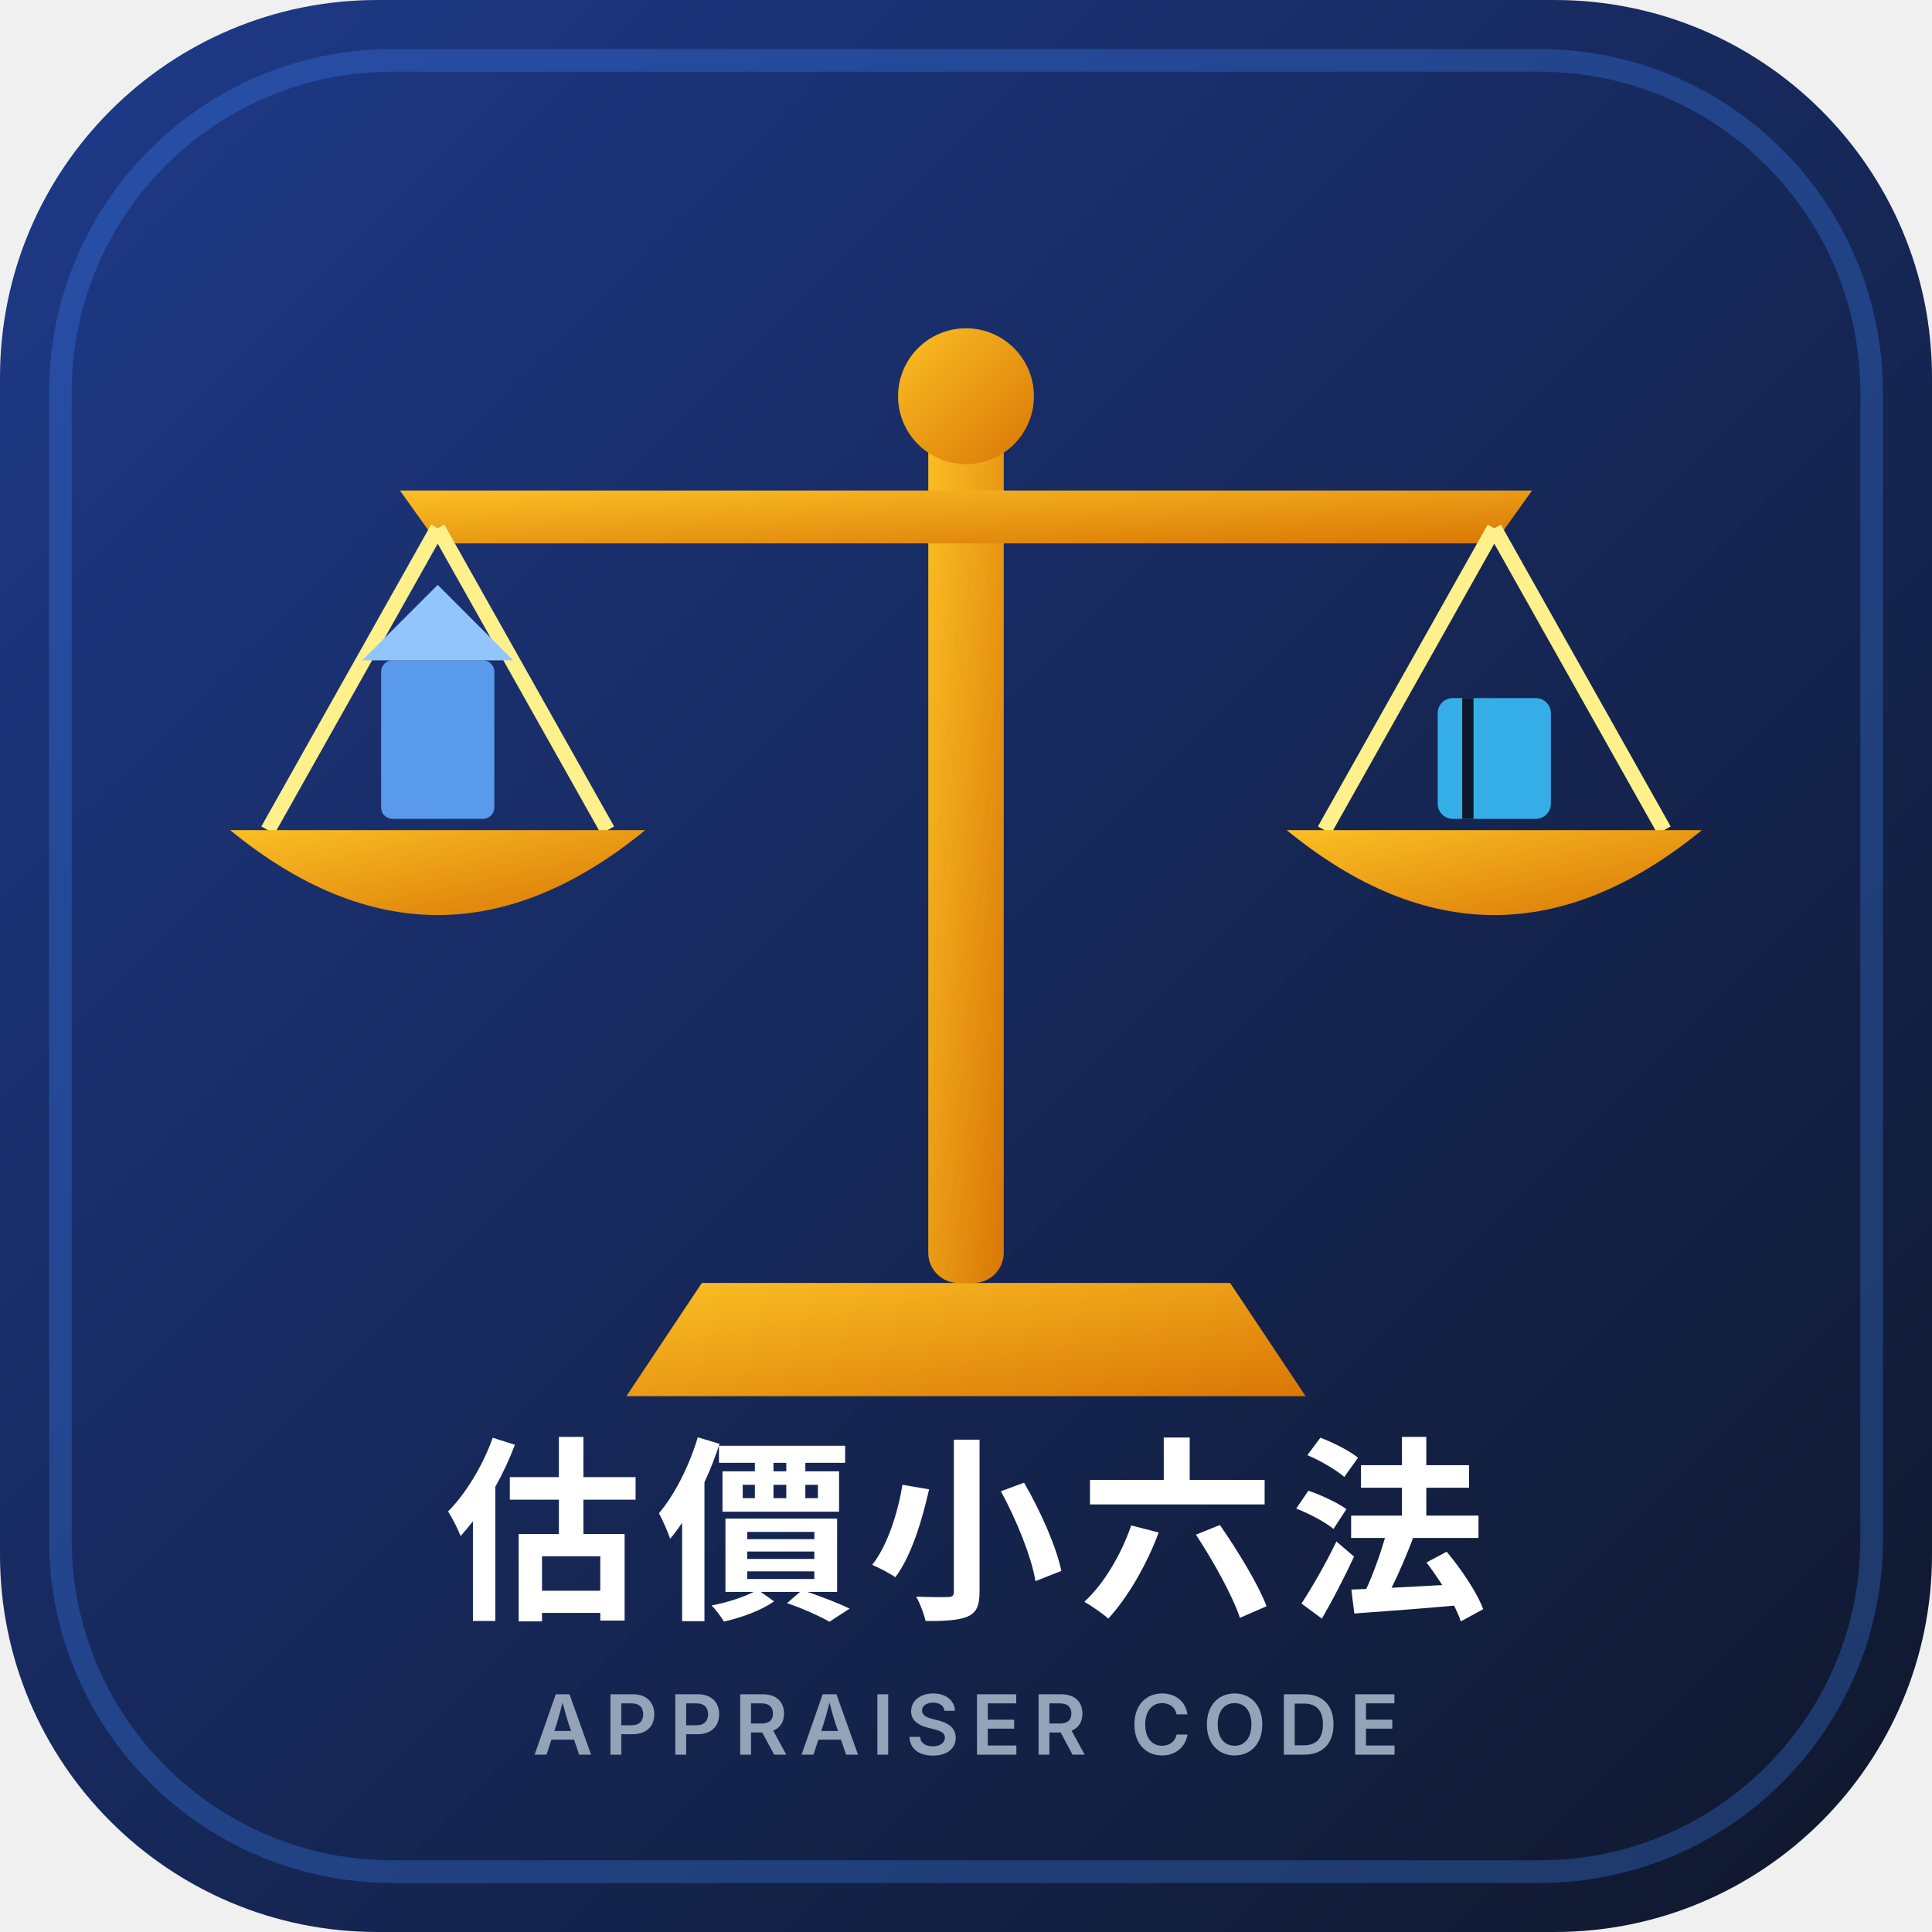
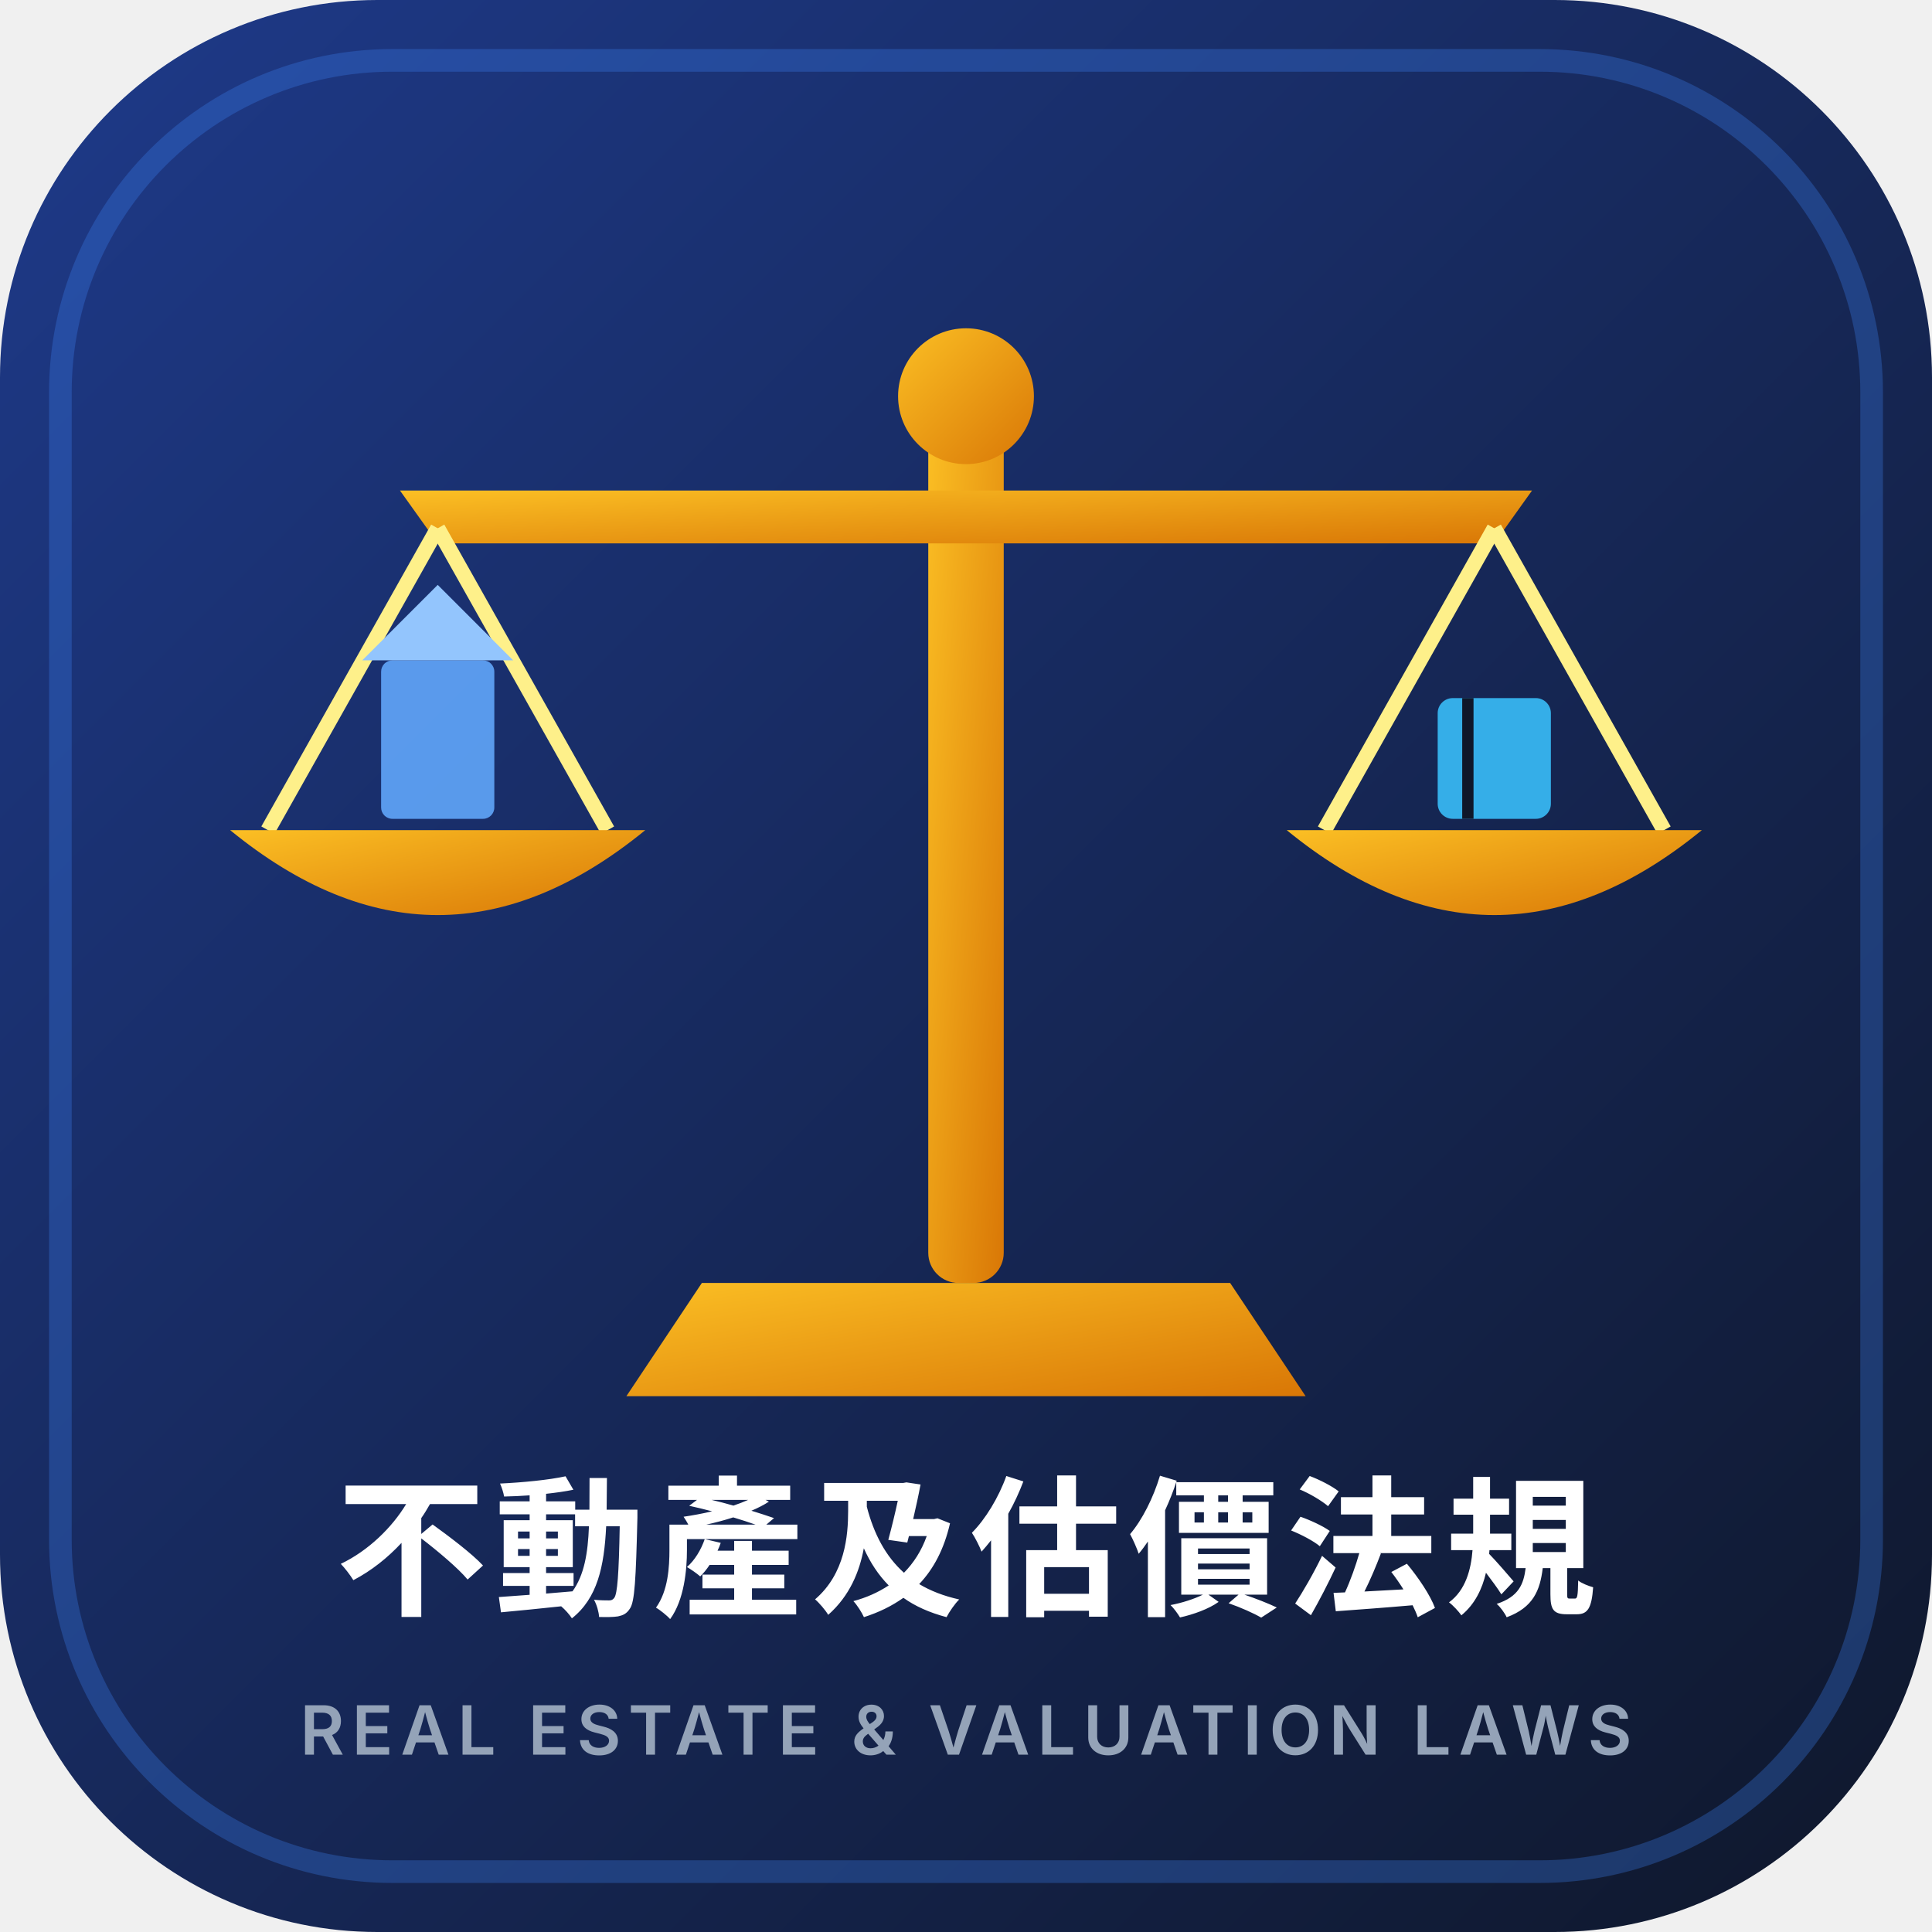
<svg xmlns="http://www.w3.org/2000/svg" viewBox="0 0 512 512" width="512" height="512">
  <defs>
    <linearGradient id="bg" x1="0%" y1="0%" x2="100%" y2="100%">
      <stop offset="0%" stop-color="#1e3a8a" />
      <stop offset="100%" stop-color="#0f172a" />
    </linearGradient>
    <linearGradient id="gold" x1="0%" y1="0%" x2="100%" y2="100%">
      <stop offset="0%" stop-color="#fbbf24" />
      <stop offset="100%" stop-color="#d97706" />
    </linearGradient>
  </defs>
  <rect width="512" height="512" rx="100" fill="url(#bg)" />
  <rect x="16" y="16" width="480" height="480" rx="88" fill="none" stroke="#3b82f6" stroke-width="6" opacity="0.3" />
  <g transform="translate(256, 230)">
    <rect x="-10" y="-120" width="20" height="230" rx="8" fill="url(#gold)" />
    <path d="M-70 110 L70 110 L90 140 L-90 140 Z" fill="url(#gold)" />
    <path d="M-150 -100 L150 -100 L140 -86 L-140 -86 Z" fill="url(#gold)" />
    <circle cx="0" cy="-125" r="18" fill="url(#gold)" />
    <line x1="-140" y1="-90" x2="-185" y2="-10" stroke="#fef08a" stroke-width="4" />
    <line x1="-140" y1="-90" x2="-95" y2="-10" stroke="#fef08a" stroke-width="4" />
    <path d="M-195 -10 Q-140 35 -85 -10 Z" fill="url(#gold)" />
    <line x1="140" y1="-90" x2="95" y2="-10" stroke="#fef08a" stroke-width="4" />
    <line x1="140" y1="-90" x2="185" y2="-10" stroke="#fef08a" stroke-width="4" />
    <path d="M85 -10 Q140 35 195 -10 Z" fill="url(#gold)" />
    <rect x="-155" y="-55" width="30" height="42" rx="3" fill="#60a5fa" opacity="0.9" />
    <polygon points="-160,-55 -140,-75 -120,-55" fill="#93c5fd" />
    <rect x="125" y="-45" width="30" height="32" rx="4" fill="#38bdf8" opacity="0.9" />
    <line x1="133" y1="-45" x2="133" y2="-13" stroke="#0f172a" stroke-width="3" />
  </g>
-   <text x="256" y="425" text-anchor="middle" font-family="-apple-system, BlinkMacSystemFont, 'PingFang TC', 'Noto Sans TC', 'Microsoft JhengHei', sans-serif" font-size="52" font-weight="bold" fill="#ffffff" letter-spacing="4">估價小六法</text>
-   <text x="256" y="465" text-anchor="middle" font-family="-apple-system, BlinkMacSystemFont, sans-serif" font-size="22" font-weight="600" fill="#94a3b8" letter-spacing="3">APPRAISER CODE</text>
+   <text x="256" y="425" text-anchor="middle" font-family="-apple-system, BlinkMacSystemFont, 'PingFang TC', 'Noto Sans TC', 'Microsoft JhengHei', sans-serif" font-size="40" font-weight="bold" fill="#ffffff" letter-spacing="2">不動產及估價法規</text>
+   <text x="256" y="465" text-anchor="middle" font-family="-apple-system, BlinkMacSystemFont, sans-serif" font-size="18" font-weight="600" fill="#94a3b8" letter-spacing="2">REAL ESTATE &amp; VALUATION LAWS</text>
</svg>
